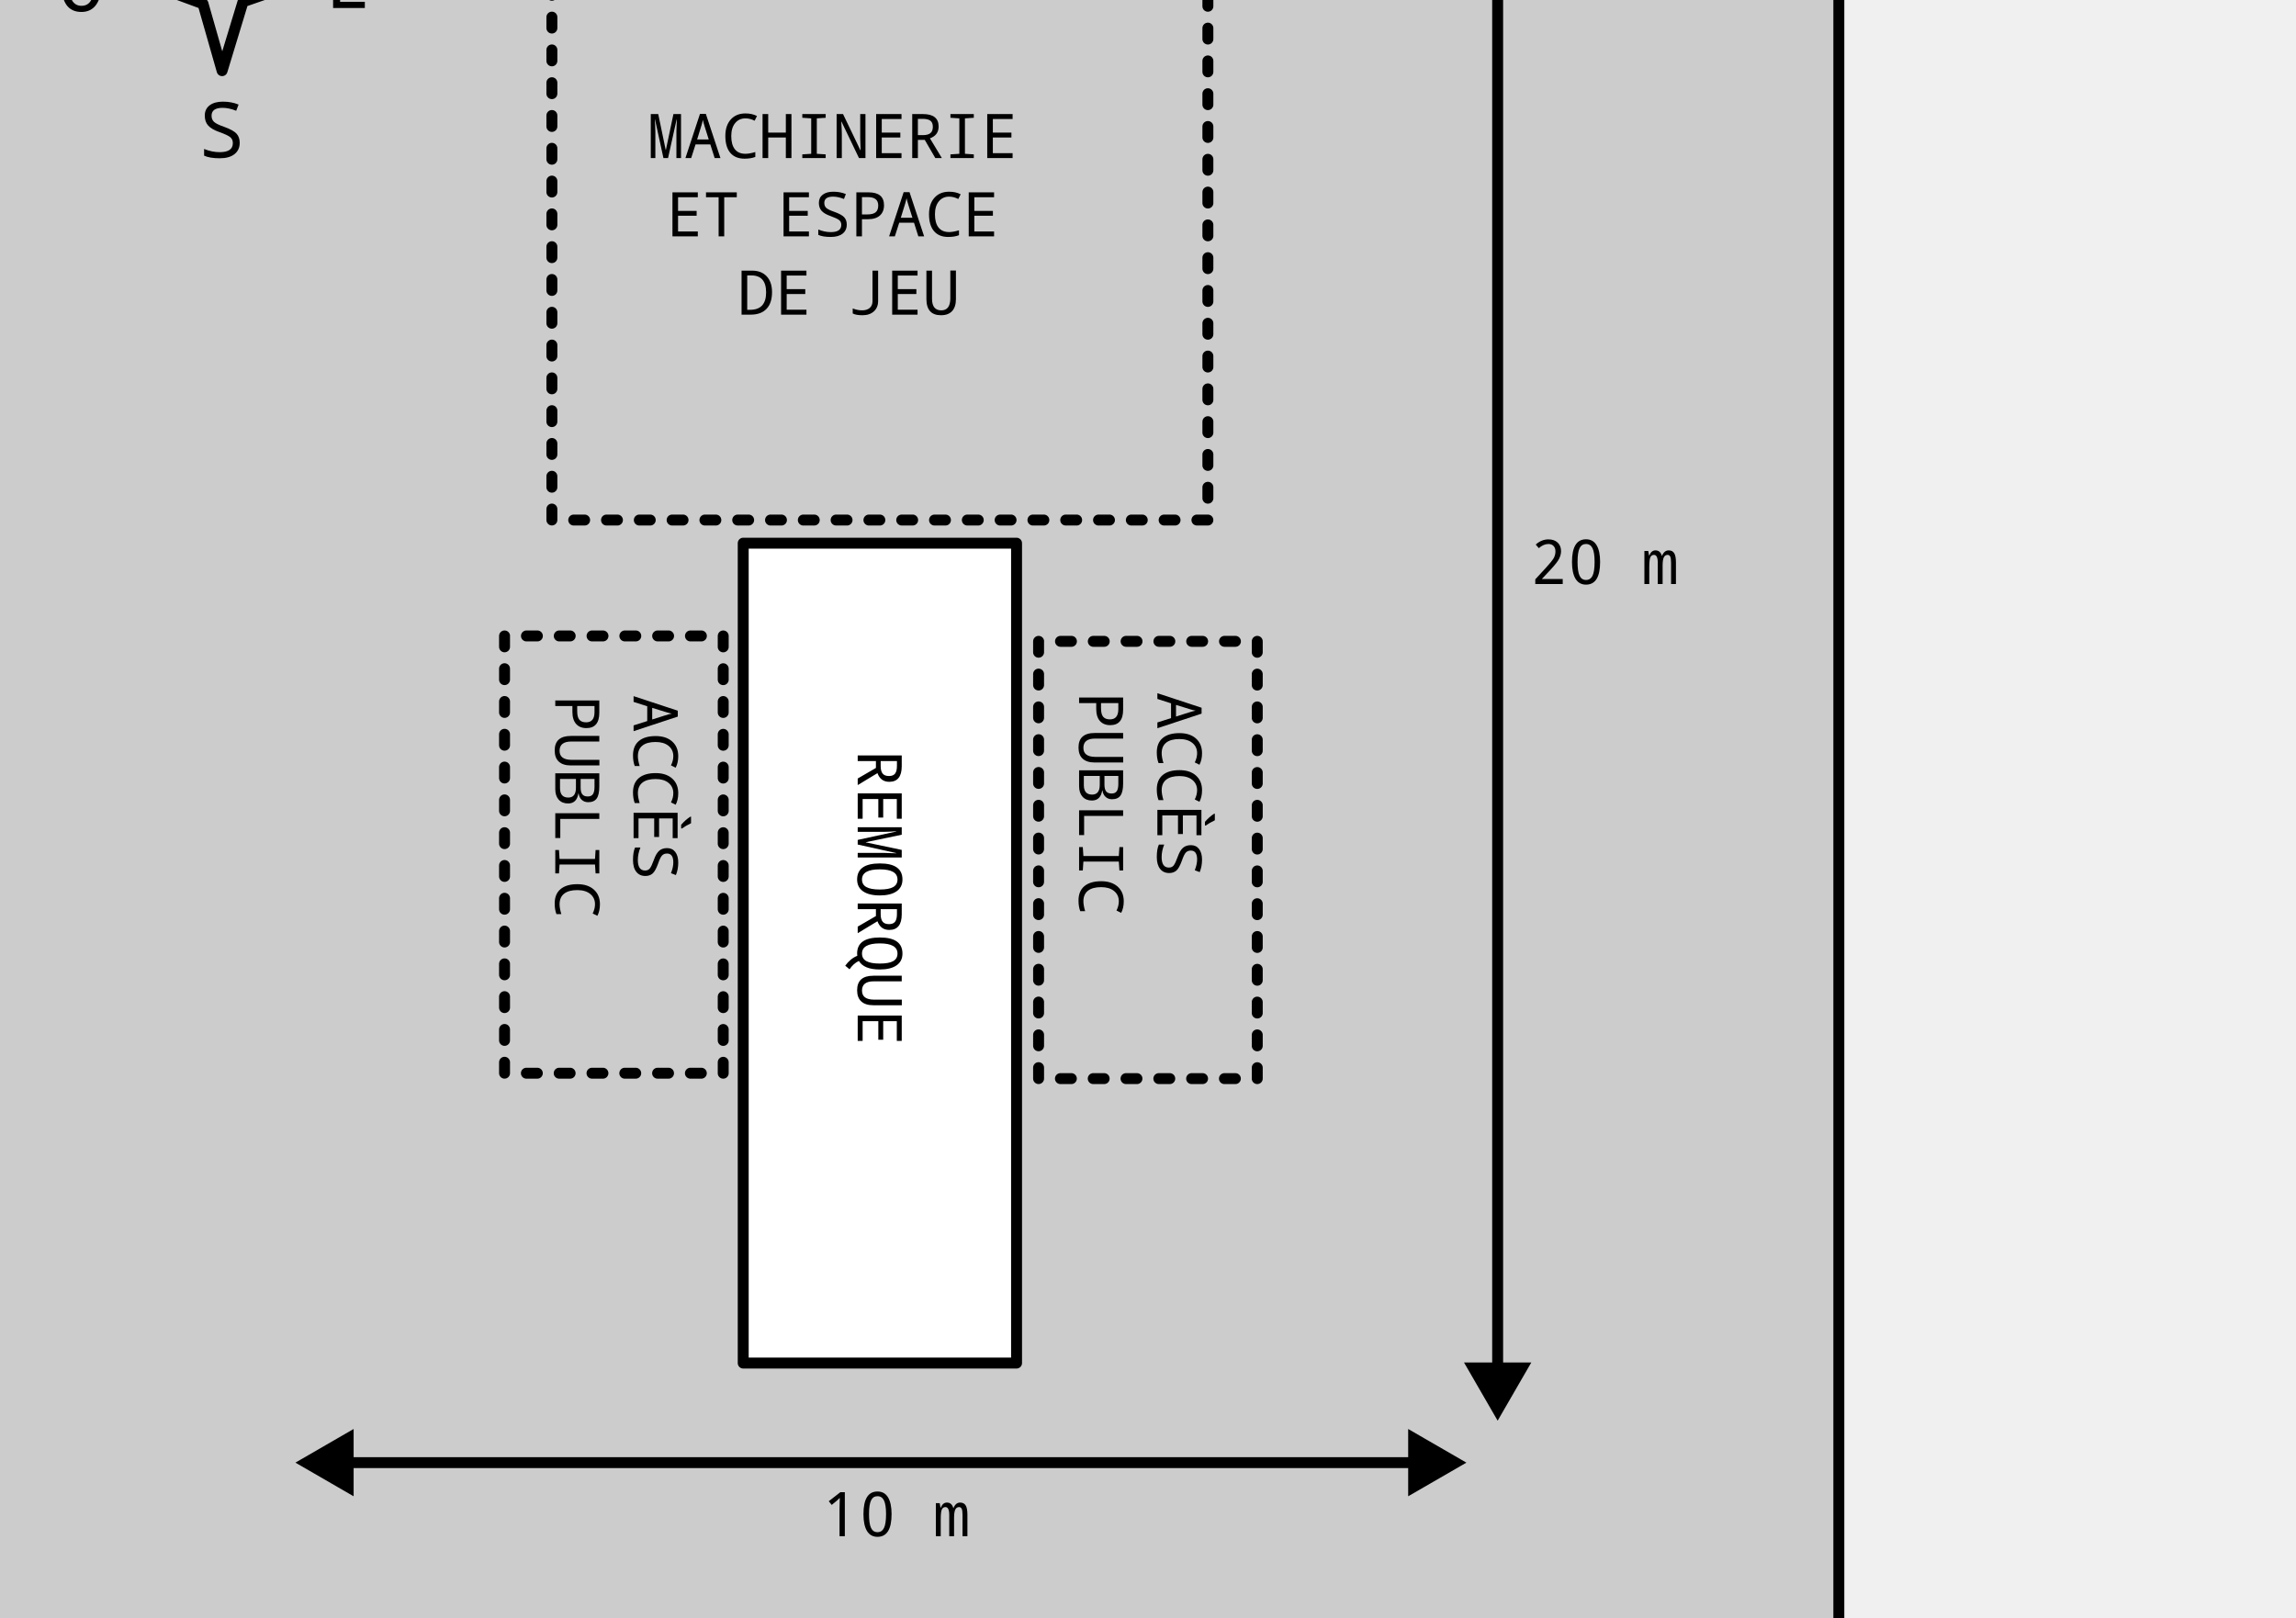
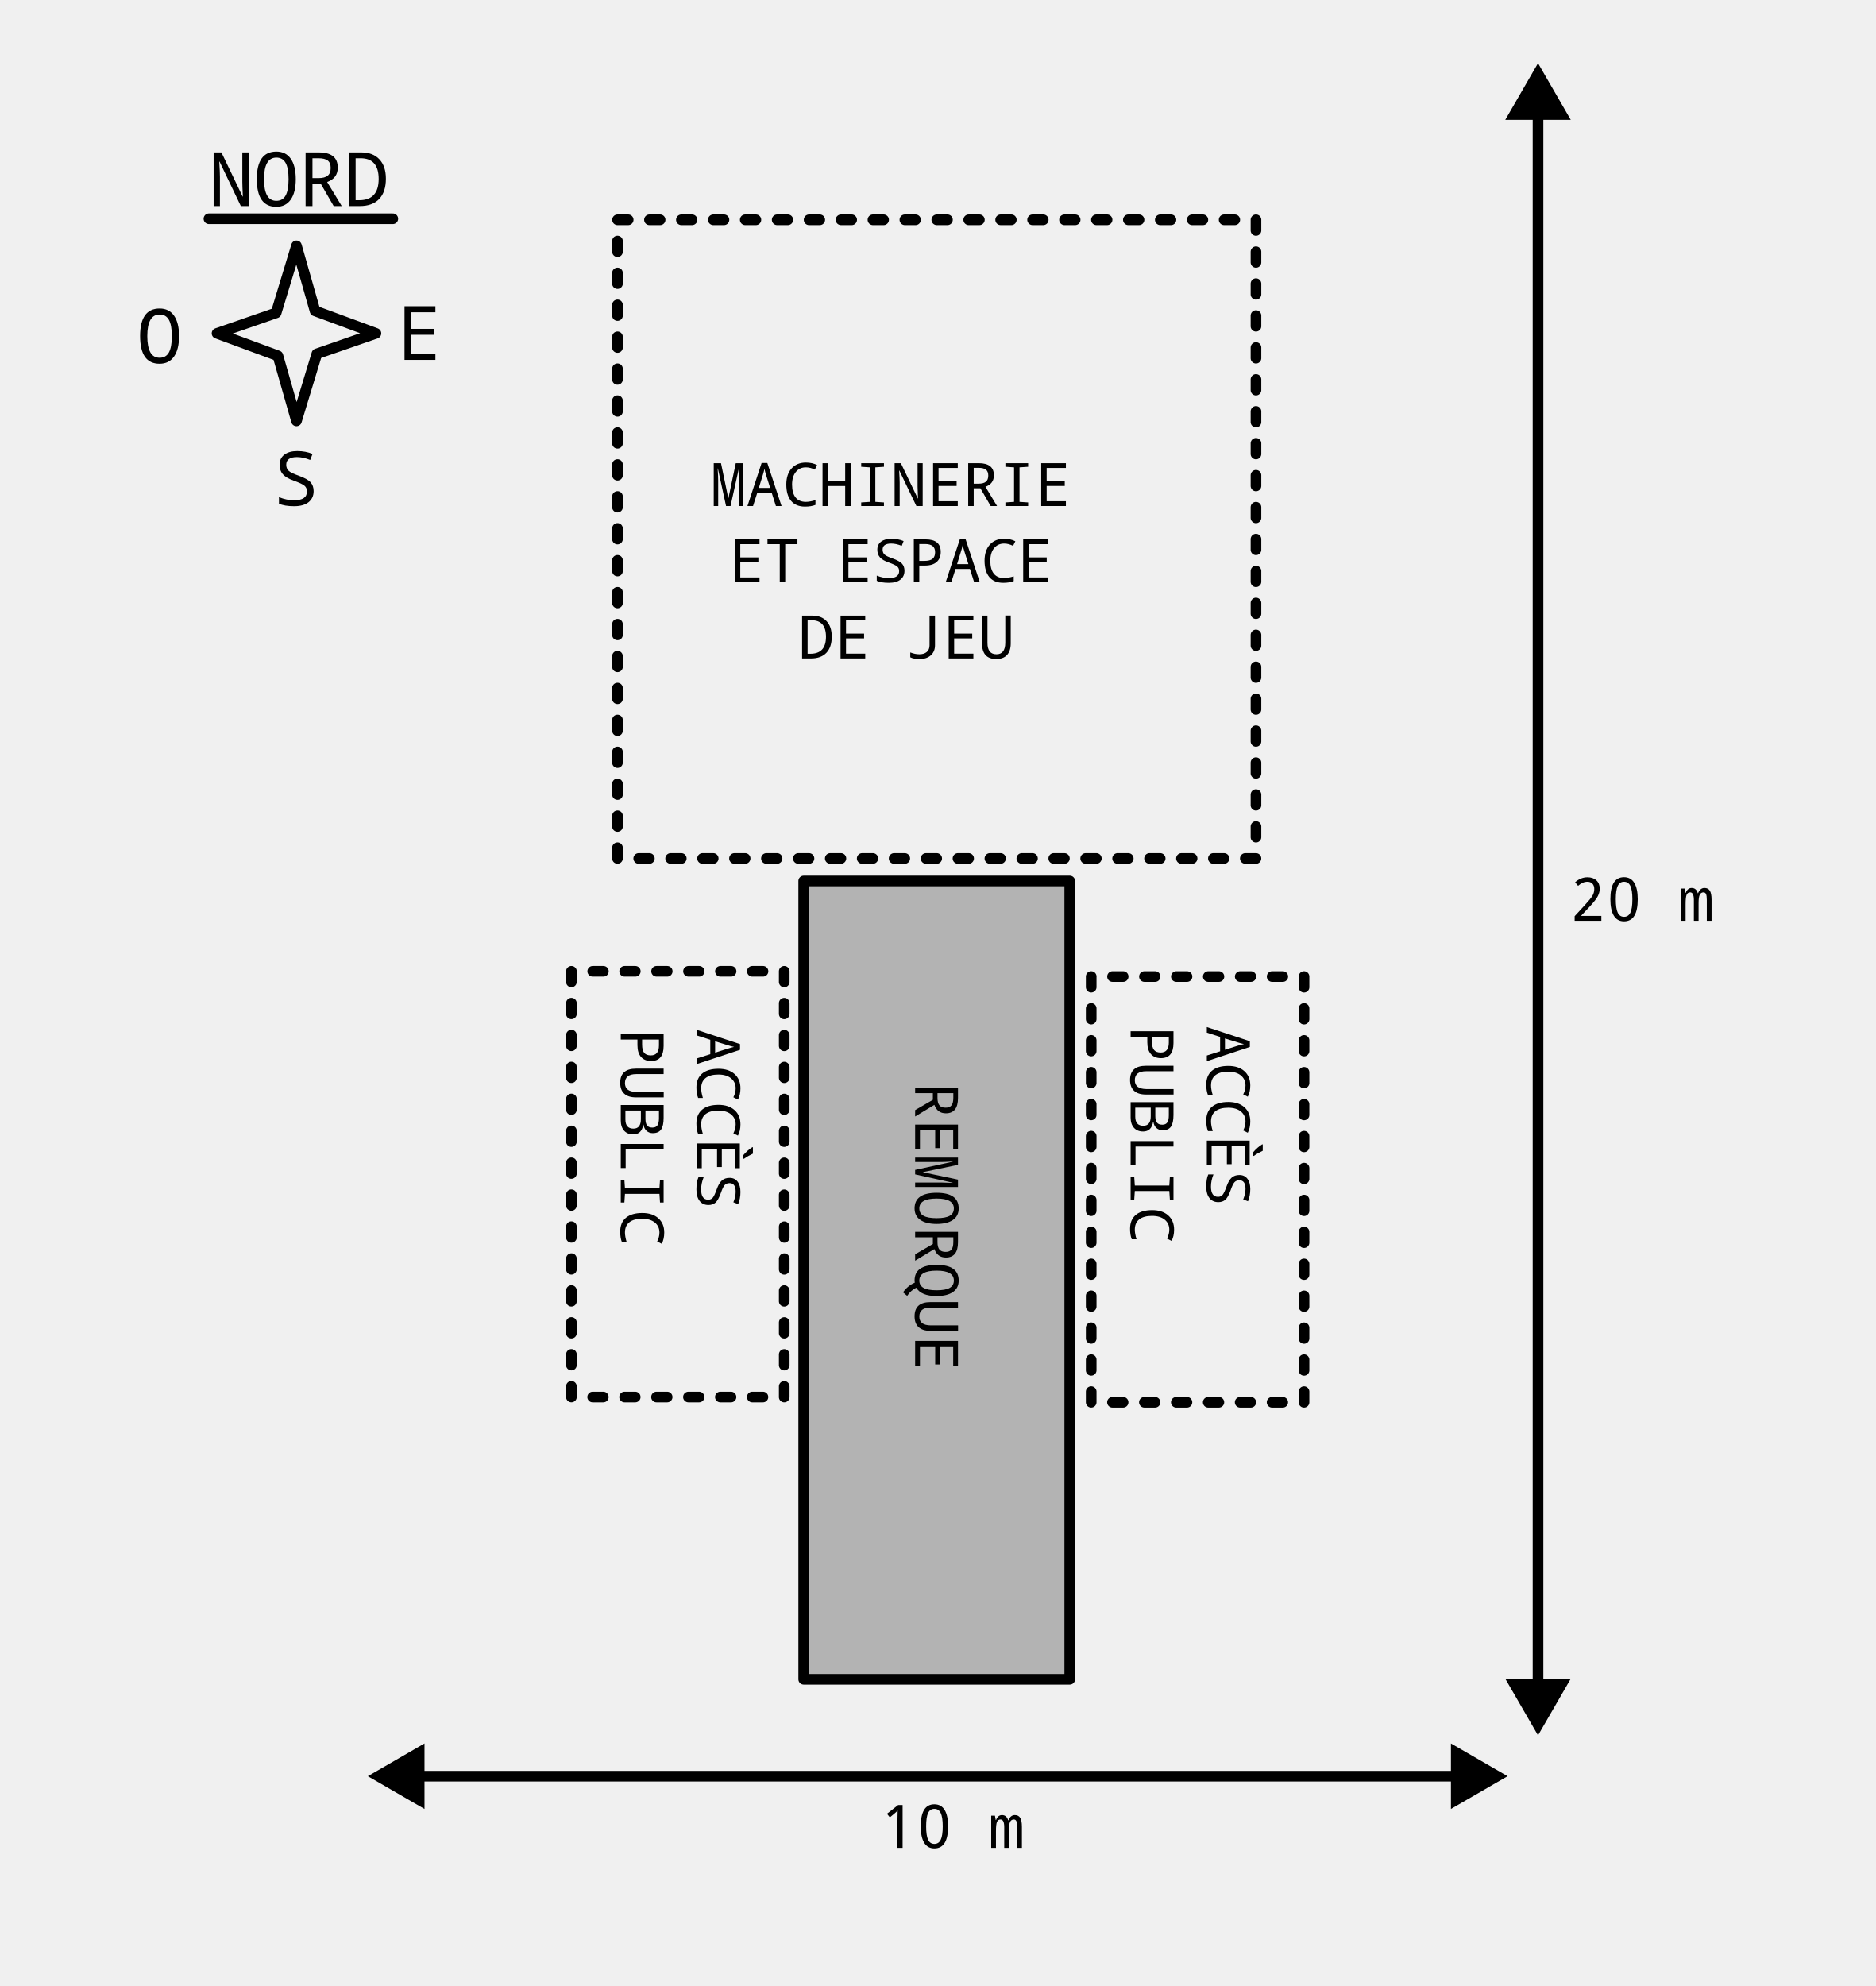
- <svg xmlns="http://www.w3.org/2000/svg" width="210mm" height="148mm" viewBox="0 0 793.701 559.37" version="1.1" id="svg5">
+ <svg xmlns="http://www.w3.org/2000/svg" width="176.233mm" height="186.587mm" viewBox="0 0 666.077 705.21" version="1.1" id="svg5">
  <defs id="defs2">
    <marker style="overflow:visible" id="marker2006" refX="0" refY="0" orient="auto-start-reverse" markerWidth="5.324" markerHeight="6.155" viewBox="0 0 5.324 6.155" preserveAspectRatio="xMidYMid">
      <path transform="scale(0.5)" style="fill:context-stroke;fill-rule:evenodd;stroke:context-stroke;stroke-width:1pt" d="M 5.77,0 -2.88,5 V -5 Z" id="path2004" />
    </marker>
    <marker style="overflow:visible" id="TriangleStart" refX="0" refY="0" orient="auto-start-reverse" markerWidth="5.324" markerHeight="6.155" viewBox="0 0 5.324 6.155" preserveAspectRatio="xMidYMid">
      <path transform="scale(0.5)" style="fill:context-stroke;fill-rule:evenodd;stroke:context-stroke;stroke-width:1pt" d="M 5.77,0 -2.88,5 V -5 Z" id="path135" />
    </marker>
    <marker style="overflow:visible" id="TriangleStart-7" refX="0" refY="0" orient="auto-start-reverse" markerWidth="5.324" markerHeight="6.155" viewBox="0 0 5.324 6.155" preserveAspectRatio="xMidYMid">
      <path transform="scale(0.5)" style="fill:context-stroke;fill-rule:evenodd;stroke:context-stroke;stroke-width:1pt" d="M 5.77,0 -2.88,5 V -5 Z" id="path135-2" />
    </marker>
    <marker style="overflow:visible" id="marker2006-7" refX="0" refY="0" orient="auto-start-reverse" markerWidth="5.324" markerHeight="6.155" viewBox="0 0 5.324 6.155" preserveAspectRatio="xMidYMid">
      <path transform="scale(0.5)" style="fill:context-stroke;fill-rule:evenodd;stroke:context-stroke;stroke-width:1pt" d="M 5.77,0 -2.88,5 V -5 Z" id="path2004-2" />
    </marker>
  </defs>
-   <g id="layer1">
-     <rect style="font-variation-settings:normal;opacity:1;vector-effect:none;fill:#cccccc;fill-opacity:1;fill-rule:evenodd;stroke:#000000;stroke-width:3.78;stroke-linecap:butt;stroke-linejoin:miter;stroke-miterlimit:4;stroke-dasharray:none;stroke-dashoffset:0;stroke-opacity:1;-inkscape-stroke:none;stop-color:#000000;stop-opacity:1" id="rect2292" width="662.298" height="701.43" x="-26.632" y="-123.139" />
+   <g id="layer1" transform="translate(28.52169,125.0284)">
    <g id="g1191" transform="rotate(90,274.6482,233.5026)" style="fill:#ffffff;stroke-width:3.78;stroke-dasharray:none">
-       <rect style="font-variation-settings:normal;opacity:1;fill:#ffffff;fill-opacity:1;fill-rule:evenodd;stroke:#000000;stroke-width:3.78;stroke-linecap:round;stroke-linejoin:round;stroke-miterlimit:4;stroke-dasharray:none;stroke-dashoffset:0;stroke-opacity:1;stop-color:#000000;stop-opacity:1" id="rect234" width="283.465" height="94.488" x="228.943" y="156.74" />
+       <rect style="font-variation-settings:normal;opacity:1;fill:#b3b3b3;fill-opacity:1;fill-rule:evenodd;stroke:#000000;stroke-width:3.78;stroke-linecap:round;stroke-linejoin:round;stroke-miterlimit:4;stroke-dasharray:none;stroke-dashoffset:0;stroke-opacity:1;stop-color:#000000;stop-opacity:1" id="rect234" width="283.465" height="94.488" x="228.943" y="156.74" />
      <rect style="font-variation-settings:normal;opacity:1;fill:none;fill-opacity:1;fill-rule:evenodd;stroke:#000000;stroke-width:3.78;stroke-linecap:round;stroke-linejoin:round;stroke-miterlimit:4;stroke-dasharray:3.78, 7.559;stroke-dashoffset:0;stroke-opacity:1;stop-color:#000000;stop-opacity:1" id="rect344" width="151.181" height="75.591" x="261.011" y="258.144" />
      <rect style="font-variation-settings:normal;fill:none;fill-opacity:1;fill-rule:evenodd;stroke:#000000;stroke-width:3.78;stroke-linecap:round;stroke-linejoin:round;stroke-miterlimit:4;stroke-dasharray:3.78, 7.559;stroke-dashoffset:0;stroke-opacity:1;stop-color:#000000" id="rect344-3" width="151.181" height="75.591" x="262.878" y="73.533" />
      <rect style="font-variation-settings:normal;fill:none;fill-opacity:1;fill-rule:evenodd;stroke:#000000;stroke-width:3.78;stroke-linecap:round;stroke-linejoin:round;stroke-miterlimit:4;stroke-dasharray:3.78, 7.559;stroke-dashoffset:0;stroke-opacity:1;stop-color:#000000" id="rect344-3-6" width="226.772" height="226.772" x="-5.829" y="90.598" />
    </g>
    <text xml:space="preserve" style="font-size:21.333px;line-height:1.25;font-family:Cantarell;-inkscape-font-specification:Cantarell" x="307.219" y="54.655" id="text1135-31">
      <tspan id="tspan1133-4" x="307.219" y="54.655" style="font-style:normal;font-variant:normal;font-weight:normal;font-stretch:normal;font-size:21.333px;font-family:'Noto Mono';-inkscape-font-specification:'Noto Mono';text-align:center;text-anchor:middle">MACHINERIE</tspan>
      <tspan x="307.219" y="81.72" style="font-style:normal;font-variant:normal;font-weight:normal;font-stretch:normal;font-size:21.333px;font-family:'Noto Mono';-inkscape-font-specification:'Noto Mono';text-align:center;text-anchor:middle" id="tspan1585">ET ESPACE</tspan>
      <tspan x="307.219" y="108.784" style="font-style:normal;font-variant:normal;font-weight:normal;font-stretch:normal;font-size:21.333px;font-family:'Noto Mono';-inkscape-font-specification:'Noto Mono';text-align:center;text-anchor:middle" id="tspan1448">DE JEU</tspan>
    </text>
    <text xml:space="preserve" style="font-size:21.333px;line-height:1.25;font-family:Cantarell;-inkscape-font-specification:Cantarell" x="259.239" y="-296.499" id="text1135-31-9" transform="rotate(90)">
      <tspan x="259.239" y="-296.499" style="font-style:normal;font-variant:normal;font-weight:normal;font-stretch:normal;font-size:21.333px;font-family:'Noto Mono';-inkscape-font-specification:'Noto Mono'" id="tspan1448-0">REMORQUE</tspan>
    </text>
    <text xml:space="preserve" style="font-size:21.333px;line-height:1.25;font-family:Cantarell;-inkscape-font-specification:Cantarell" x="240.34" y="-219.02" id="text1135-31-9-6" transform="rotate(90)">
      <tspan x="240.34" y="-219.02" style="font-style:normal;font-variant:normal;font-weight:normal;font-stretch:normal;font-size:21.333px;font-family:'Noto Mono';-inkscape-font-specification:'Noto Mono'" id="tspan1448-0-8">ACCÈS</tspan>
      <tspan x="240.34" y="-191.955" style="font-style:normal;font-variant:normal;font-weight:normal;font-stretch:normal;font-size:21.333px;font-family:'Noto Mono';-inkscape-font-specification:'Noto Mono'" id="tspan1537">PUBLIC</tspan>
    </text>
    <text xml:space="preserve" style="font-size:21.333px;line-height:1.25;font-family:Cantarell;-inkscape-font-specification:Cantarell" x="239.319" y="-400.095" id="text1135-31-9-6-9" transform="rotate(90)">
      <tspan x="239.319" y="-400.095" style="font-style:normal;font-variant:normal;font-weight:normal;font-stretch:normal;font-size:21.333px;font-family:'Noto Mono';-inkscape-font-specification:'Noto Mono'" id="tspan1448-0-8-2">ACCÈS</tspan>
      <tspan x="239.319" y="-373.03" style="font-style:normal;font-variant:normal;font-weight:normal;font-stretch:normal;font-size:21.333px;font-family:'Noto Mono';-inkscape-font-specification:'Noto Mono'" id="tspan1537-6">PUBLIC</tspan>
    </text>
    <g id="g2366" transform="translate(-40,-100)">
      <path id="path525" style="fill:none;stroke:#000000;stroke-width:3.78;stroke-linecap:round;stroke-linejoin:round;paint-order:markers fill stroke;stop-color:#000000" d="m 144.992,93.347 -20.982,7.268 -7.233,23.813 -6.598,-23.112 -21.618,-7.968 20.982,-7.268 7.233,-23.813 6.598,23.112 z" />
      <text xml:space="preserve" style="font-size:26.667px;line-height:1.25;font-family:Cantarell;-inkscape-font-specification:Cantarell" x="85.584" y="48.14" id="text1135">
        <tspan id="tspan1133" x="85.584" y="48.14" style="font-style:normal;font-variant:normal;font-weight:normal;font-stretch:normal;font-size:26.667px;font-family:'Noto Mono';-inkscape-font-specification:'Noto Mono'">NORD</tspan>
      </text>
      <text xml:space="preserve" style="font-size:26.667px;line-height:1.25;font-family:Cantarell;-inkscape-font-specification:Cantarell" x="108.709" y="154.455" id="text1135-3">
        <tspan id="tspan1133-0" x="108.709" y="154.455" style="font-style:normal;font-variant:normal;font-weight:normal;font-stretch:normal;font-size:26.667px;font-family:'Noto Mono';-inkscape-font-specification:'Noto Mono'">S</tspan>
      </text>
      <text xml:space="preserve" style="font-size:26.667px;line-height:1.25;font-family:Cantarell;-inkscape-font-specification:Cantarell" x="60.135" y="103.87" id="text1135-3-8">
        <tspan id="tspan1133-0-6" x="60.135" y="103.87" style="font-style:normal;font-variant:normal;font-weight:normal;font-stretch:normal;font-size:26.667px;font-family:'Noto Mono';-inkscape-font-specification:'Noto Mono'">O</tspan>
      </text>
      <text xml:space="preserve" style="font-size:26.667px;line-height:1.25;font-family:Cantarell;-inkscape-font-specification:Cantarell" x="152.321" y="102.762" id="text1135-3-8-8">
        <tspan id="tspan1133-0-6-8" x="152.321" y="102.762" style="font-style:normal;font-variant:normal;font-weight:normal;font-stretch:normal;font-size:26.667px;font-family:'Noto Mono';-inkscape-font-specification:'Noto Mono'">E</tspan>
      </text>
      <path style="font-variation-settings:normal;opacity:1;vector-effect:none;fill:none;fill-opacity:1;stroke:#000000;stroke-width:3.78;stroke-linecap:round;stroke-linejoin:round;stroke-miterlimit:4;stroke-dasharray:none;stroke-dashoffset:0;stroke-opacity:1;-inkscape-stroke:none;paint-order:markers fill stroke;stop-color:#000000;stop-opacity:1" d="M 85.683,52.653 H 150.99" id="path1407" />
    </g>
    <path style="font-variation-settings:normal;opacity:1;vector-effect:none;fill:none;fill-opacity:1;stroke:#000000;stroke-width:3.78;stroke-linecap:round;stroke-linejoin:round;stroke-miterlimit:4;stroke-dasharray:none;stroke-dashoffset:0;stroke-opacity:1;-inkscape-stroke:none;marker-start:url(#TriangleStart);marker-end:url(#marker2006);paint-order:markers fill stroke;stop-color:#000000;stop-opacity:1" d="M 115.541,505.686 H 493.493" id="path1785" />
    <path style="font-variation-settings:normal;vector-effect:none;fill:none;fill-opacity:1;stroke:#000000;stroke-width:3.78;stroke-linecap:round;stroke-linejoin:round;stroke-miterlimit:4;stroke-dasharray:none;stroke-dashoffset:0;stroke-opacity:1;-inkscape-stroke:none;marker-start:url(#TriangleStart-7);marker-end:url(#marker2006-7);paint-order:markers fill stroke;stop-color:#000000" d="M 517.721,-89.172 V 477.757" id="path1785-2" />
    <text xml:space="preserve" style="font-size:21.333px;line-height:1.25;font-family:Cantarell;-inkscape-font-specification:Cantarell" x="284.155" y="531.134" id="text1135-31-9-61">
      <tspan x="284.155" y="531.134" style="font-style:normal;font-variant:normal;font-weight:normal;font-stretch:normal;font-size:21.333px;font-family:'Noto Mono';-inkscape-font-specification:'Noto Mono'" id="tspan1448-0-0">10 m</tspan>
    </text>
    <text xml:space="preserve" style="font-size:21.333px;line-height:1.25;font-family:Cantarell;-inkscape-font-specification:Cantarell" x="529.088" y="201.923" id="text1135-31-9-61-6">
      <tspan x="529.088" y="201.923" style="font-style:normal;font-variant:normal;font-weight:normal;font-stretch:normal;font-size:21.333px;font-family:'Noto Mono';-inkscape-font-specification:'Noto Mono'" id="tspan1448-0-0-1">20 m</tspan>
    </text>
  </g>
</svg>
